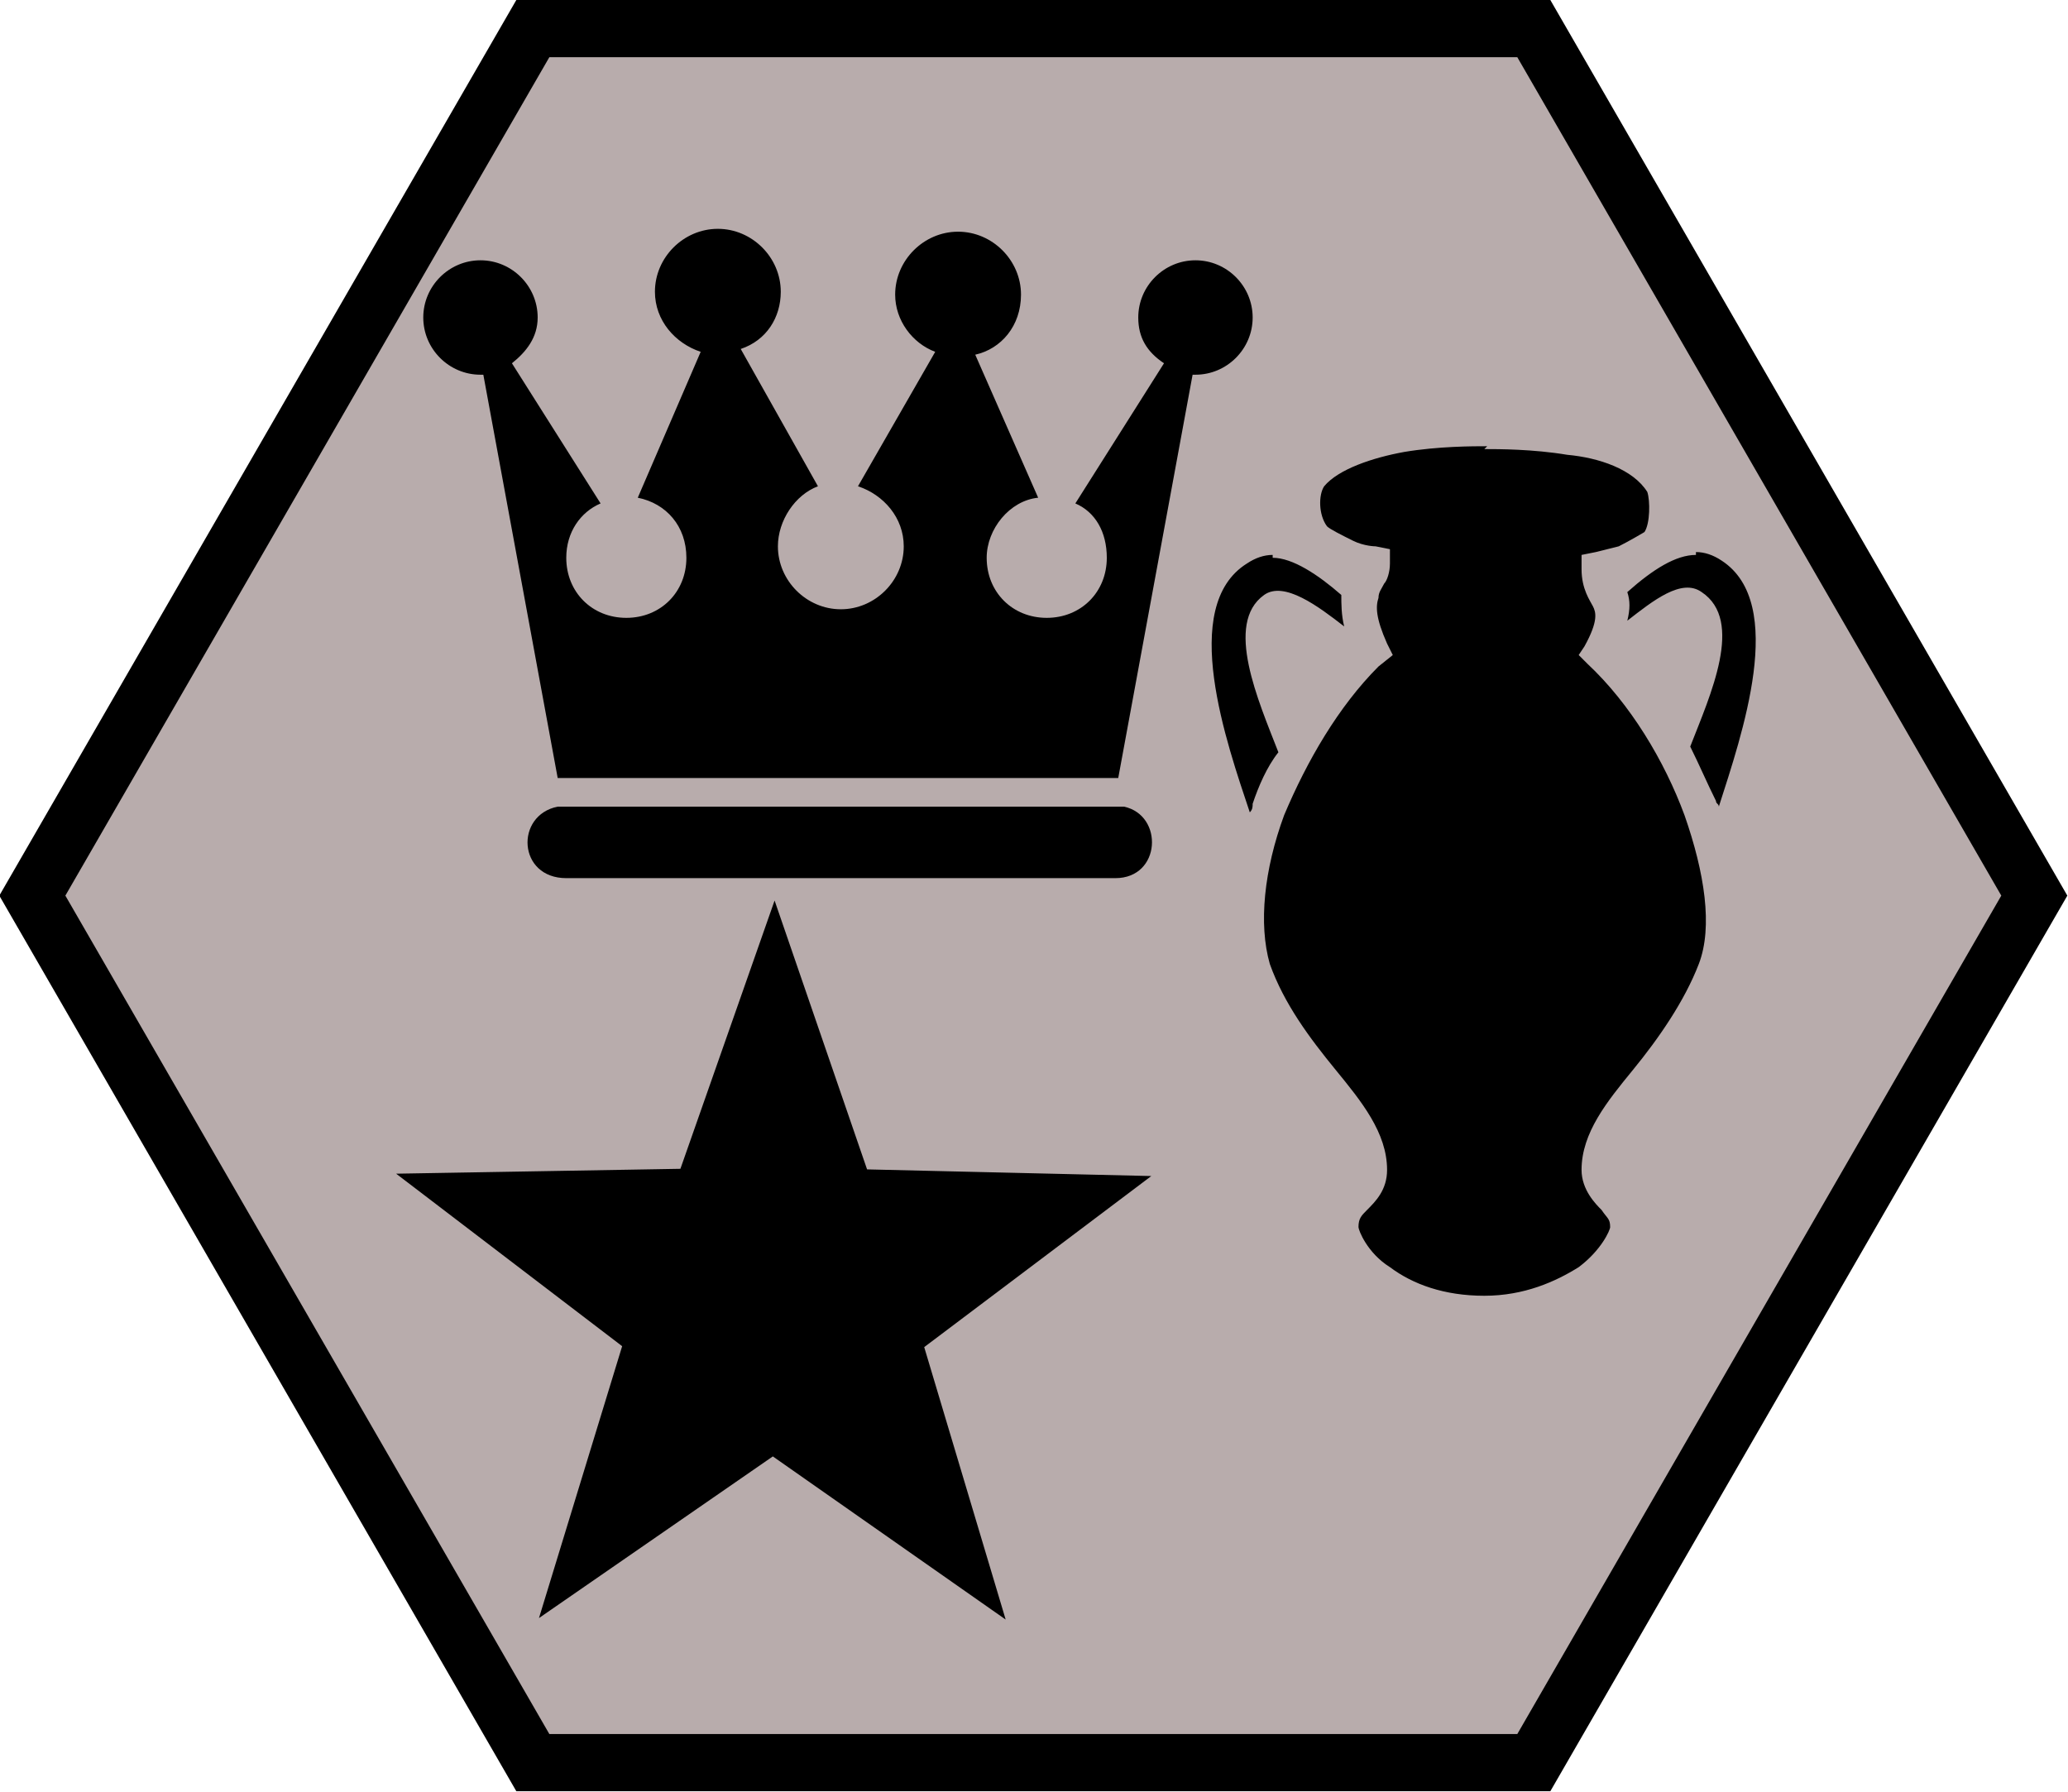
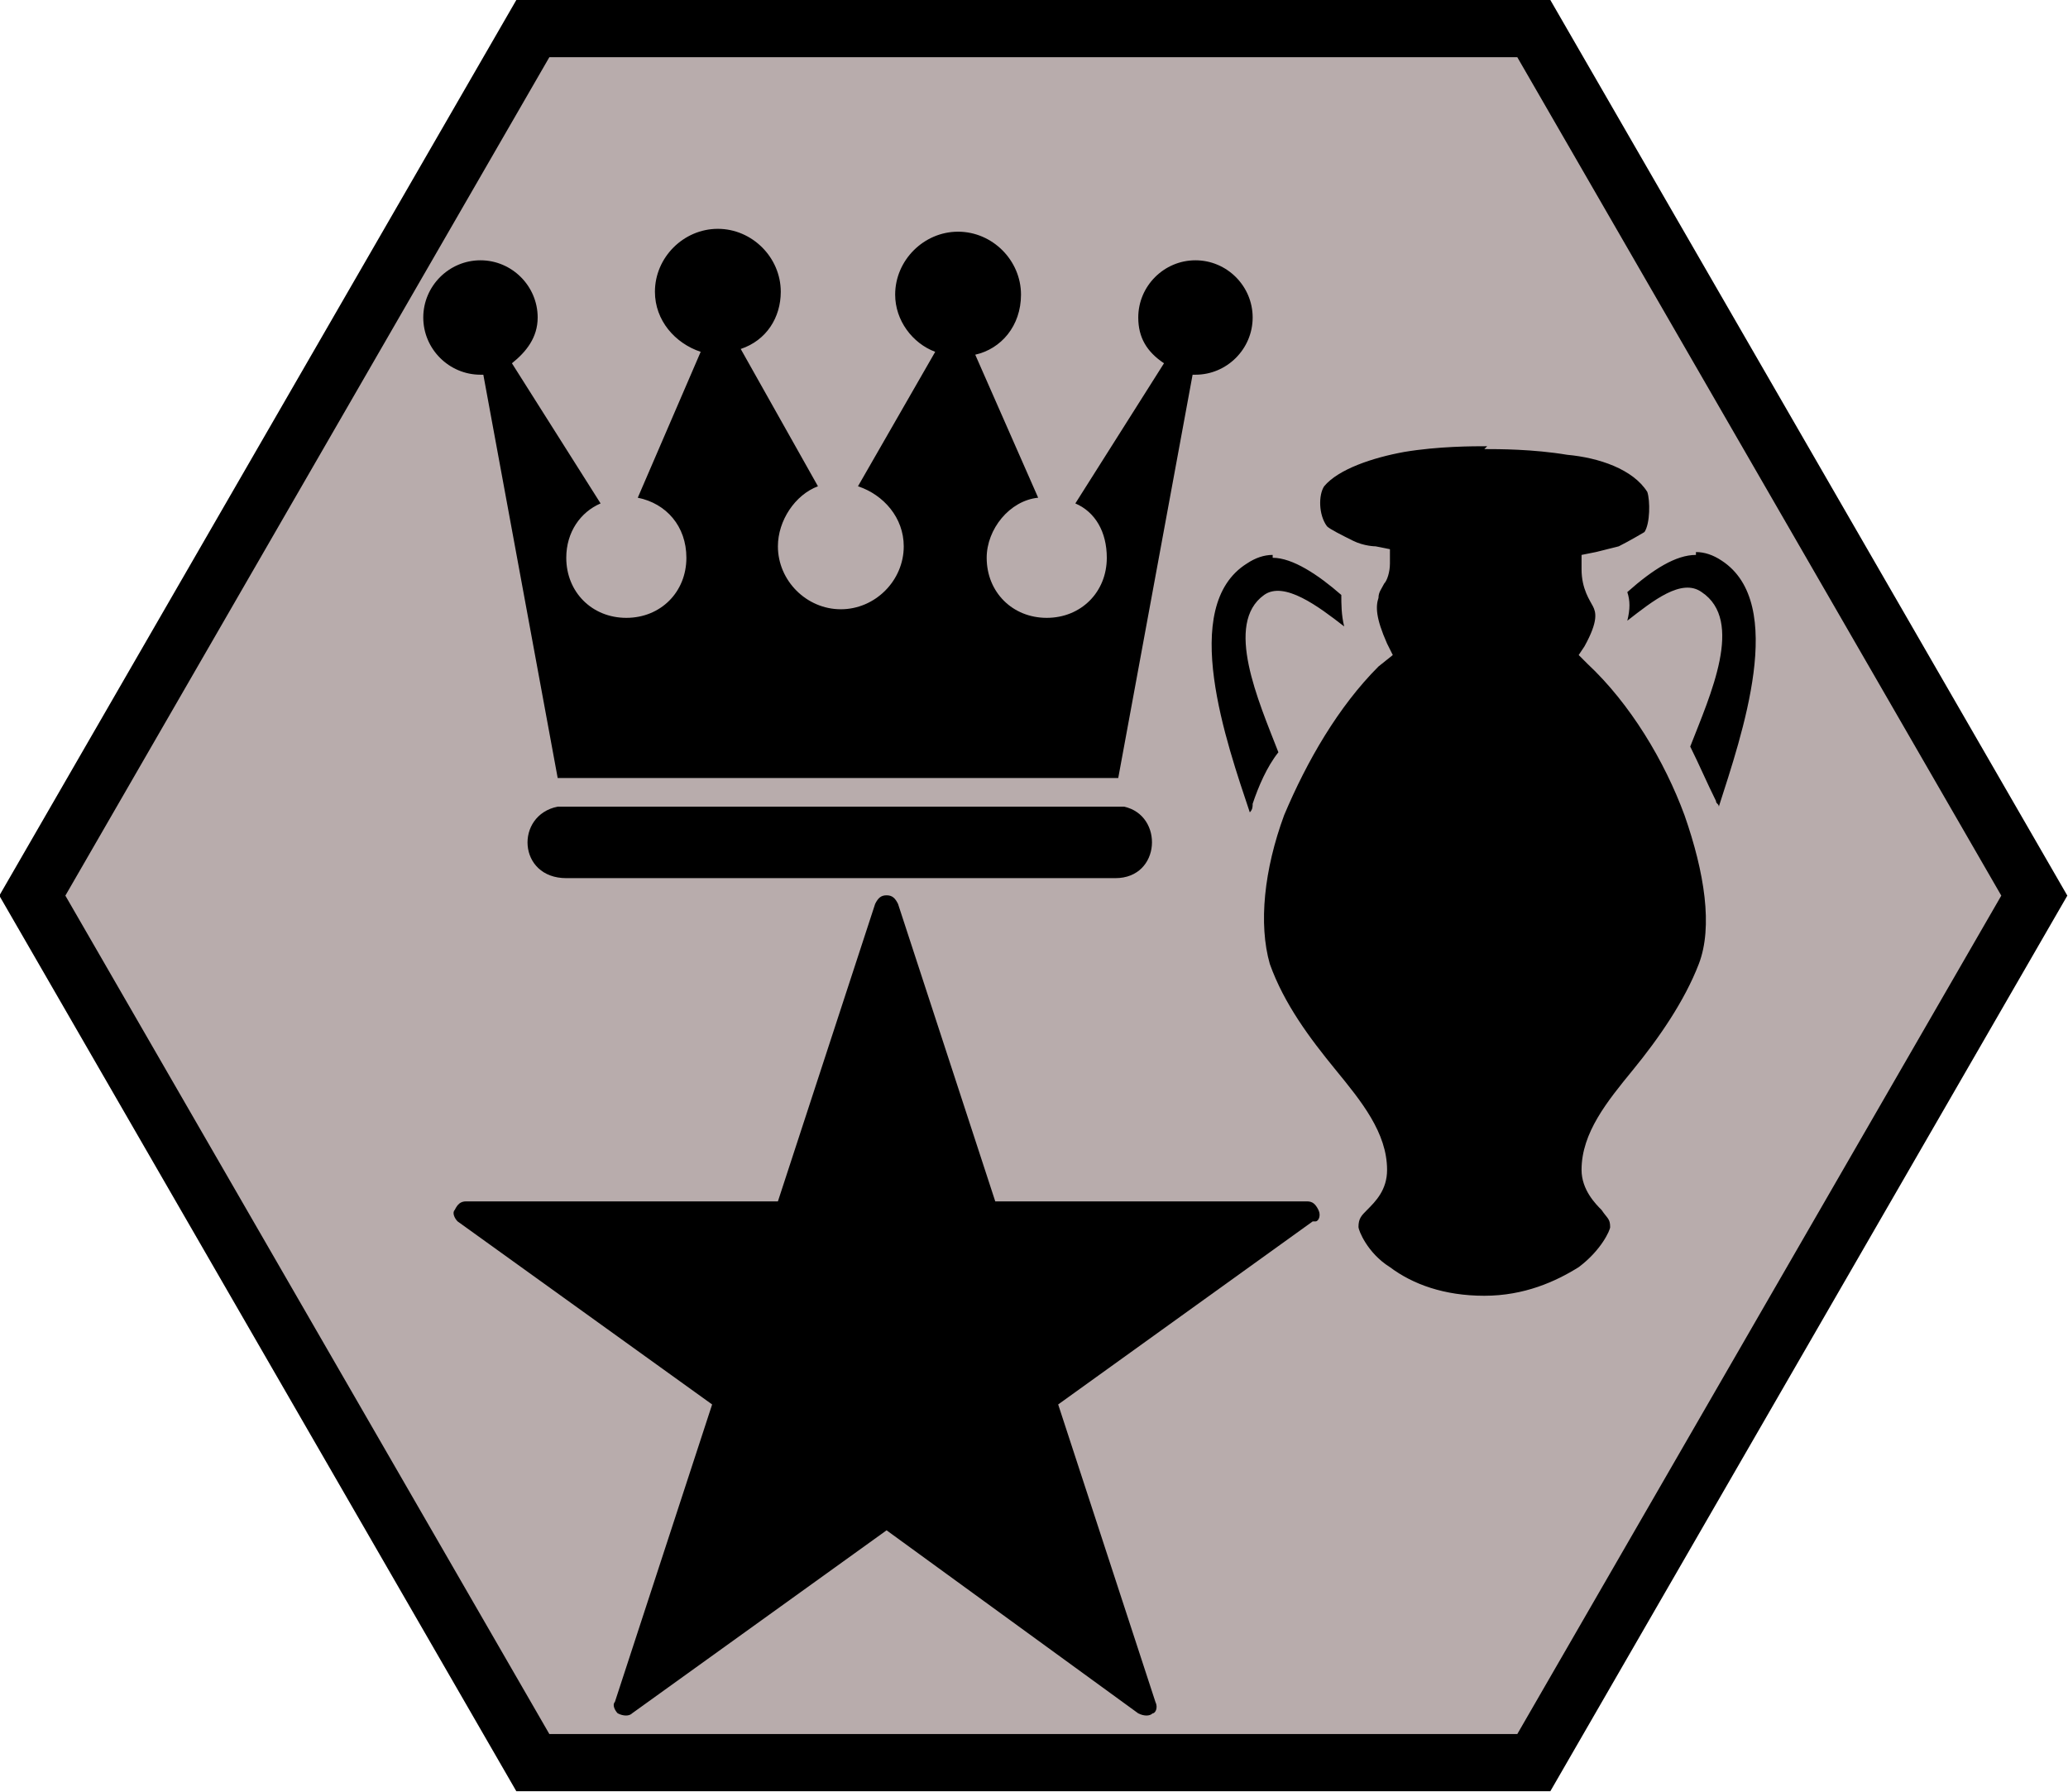
<svg xmlns="http://www.w3.org/2000/svg" height="62.622px" width="72.309px" viewbox="0 0 72.309 62.622">
  <polygon style="fill:#b8acac;stroke:#000000;stroke-width:2px" points="71.131,31.311 53.631,61.622 18.631,61.622 1.131,31.311 18.631,1.000 53.631,1.000" />
  <path style="fill:#000000;stroke:none" d="m 25.1,8.0 c -1.2,0 -2.2,1.0 -2.2,2.2 0,1 0.7,1.8 1.6,2.1 l -2.2,5.1 c 1.0,0.2 1.7,1 1.7,2.1 0,1.2 -0.9,2.1 -2.1,2.1 -1.2,0 -2.1,-0.9 -2.1,-2.1 0,-0.9 0.5,-1.6 1.2,-1.9 l -3.1,-4.9 c 0.5,-0.4 0.9,-0.9 0.9,-1.6 0,-1.1 -0.9,-2.0 -2.0,-2.0 -1.1,0 -2,0.9 -2.0,2.0 0,1.1 0.9,2.0 2.0,2.0 0.1,0 0.1,0 0.1,0 l 2.6,14.1 h 19.6 l 2.6,-14.1 c 0.1,0 0.1,0 0.1,0 1.1,0 2.0,-0.9 2.0,-2.0 0,-1.1 -0.9,-2.0 -2.0,-2.0 -1.1,0 -2.0,0.9 -2.0,2.0 0,0.7 0.3,1.2 0.9,1.6 l -3.1,4.9 c 0.7,0.3 1.1,1 1.1,1.9 0,1.2 -0.9,2.1 -2.1,2.1 -1.2,0 -2.1,-0.9 -2.1,-2.1 0,-1.0 0.8,-2.0 1.8,-2.1 l -2.2,-5.0 c 0.9,-0.2 1.6,-1.0 1.6,-2.1 0,-1.2 -1.0,-2.2 -2.2,-2.2 -1.2,0 -2.2,1.0 -2.2,2.2 0,0.9 0.6,1.7 1.4,2.0 l -2.7,4.7 c 0.9,0.3 1.6,1.1 1.6,2.1 0,1.2 -1.0,2.2 -2.2,2.2 -1.2,0 -2.2,-1.0 -2.2,-2.2 0,-0.9 0.6,-1.8 1.4,-2.1 l -2.7,-4.8 c 0.9,-0.3 1.4,-1.1 1.4,-2.0 0,-1.2 -1.0,-2.2 -2.2,-2.2 z m -5.6,20.2 c -1.5,0.3 -1.4,2.5 0.3,2.5 h 0.4 v 0 h 18.3 v 0 h 0.5 c 1.6,0 1.7,-2.2 0.3,-2.5 h -19.9 z" />
-   <path style="fill:#000000;stroke:#000000;stroke-width:0.25px" d="m 39.894,41.231 -7.723,5.817 2.770,9.263 -7.918,-5.547 -7.953,5.497 2.829,-9.245 -7.686,-5.865 9.667,-0.166 3.203,-9.122 3.145,9.142 z" />
+   <path style="fill:#000000;stroke:none" d="m 45.9,42.7 -8.9,6.4 3.4,10.4 c 0.1,0.2 0,0.4 -0.1,0.4 -0.1,0.1 -0.3,0.1 -0.5,0 l -8.8,-6.4 -8.9,6.4 c -0.1,0.1 -0.3,0.1 -0.5,0 -0.1,-0.1 -0.2,-0.3 -0.1,-0.4 l 3.4,-10.4 -8.9,-6.4 c -0.1,-0.1 -0.2,-0.3 -0.1,-0.4 0.1,-0.2 0.2,-0.3 0.4,-0.3 h 10.9 l 3.4,-10.4 c 0.1,-0.2 0.2,-0.3 0.4,-0.3 0.2,0 0.3,0.1 0.4,0.3 l 3.4,10.4 h 10.9 c 0.2,0 0.3,0.1 0.4,0.3 0.1,0.2 0,0.4 -0.1,0.4 z" />
  <path style="fill:#000000;stroke:none" d="m 52.0,15.6 c -0.5,0 -1.7,0 -2.9,0.2 -1.1,0.2 -2.3,0.6 -2.8,1.2 -0.2,0.3 -0.2,1.0 0.1,1.4 0.1,0.1 0.5,0.3 0.9,0.5 0.4,0.2 0.8,0.2 0.8,0.2 l 0.5,0.1 v 0.5 c 0,0.3 -0.1,0.6 -0.2,0.7 -0.1,0.2 -0.2,0.3 -0.2,0.5 -0.1,0.3 -0.1,0.7 0.3,1.6 l 0.2,0.4 -0.5,0.4 c -1.4,1.4 -2.5,3.3 -3.3,5.2 -0.7,1.9 -0.9,3.8 -0.5,5.2 0.5,1.4 1.4,2.6 2.3,3.7 0.9,1.1 1.8,2.2 1.8,3.5 0,0.7 -0.4,1.1 -0.7,1.4 -0.2,0.2 -0.3,0.3 -0.3,0.6 0,0.1 0.3,0.9 1.1,1.4 0.8,0.6 1.9,1.0 3.3,1.0 1.4,0 2.5,-0.5 3.3,-1.0 0.8,-0.6 1.1,-1.3 1.1,-1.4 0,-0.3 -0.1,-0.3 -0.3,-0.6 -0.2,-0.2 -0.7,-0.7 -0.7,-1.4 0,-1.3 0.9,-2.4 1.8,-3.5 0.9,-1.1 1.8,-2.4 2.3,-3.7 0.5,-1.3 0.2,-3.2 -0.5,-5.2 -0.7,-1.9 -1.9,-3.9 -3.4,-5.3 l -0.3,-0.3 0.2,-0.3 c 0.5,-0.9 0.4,-1.2 0.3,-1.4 -0.1,-0.2 -0.4,-0.6 -0.4,-1.3 v -0.5 l 0.5,-0.1 c 0,0 0.4,-0.1 0.8,-0.2 0.4,-0.2 0.9,-0.5 0.9,-0.5 0.2,-0.3 0.2,-1.1 0.1,-1.4 C 57.1,16.4 55.9,16.0 54.8,15.9 53.6,15.7 52.4,15.7 51.9,15.7 Z m -7.5,3.8 c -0.3,0 -0.6,0.1 -0.9,0.3 -2.4,1.5 -0.7,6.3 0.1,8.7 0.1,-0.1 0.1,-0.2 0.1,-0.3 0.2,-0.6 0.5,-1.3 0.9,-1.8 -0.7,-1.8 -1.9,-4.5 -0.5,-5.5 0.7,-0.5 1.9,0.4 2.8,1.1 -0.1,-0.4 -0.1,-0.8 -0.1,-1.1 -0.8,-0.7 -1.7,-1.3 -2.4,-1.3 z m 14.8,0 c -0.7,0 -1.5,0.5 -2.4,1.3 0.1,0.3 0.1,0.6 0,1.0 0.9,-0.7 1.9,-1.5 2.6,-1.0 1.5,1.0 0.3,3.6 -0.4,5.4 0.3,0.6 0.6,1.3 0.9,1.9 0,0.1 0.1,0.1 0.1,0.2 0.8,-2.5 2.4,-7.1 0.1,-8.6 -0.3,-0.2 -0.6,-0.3 -0.9,-0.3 z" id="path51" />
</svg>
